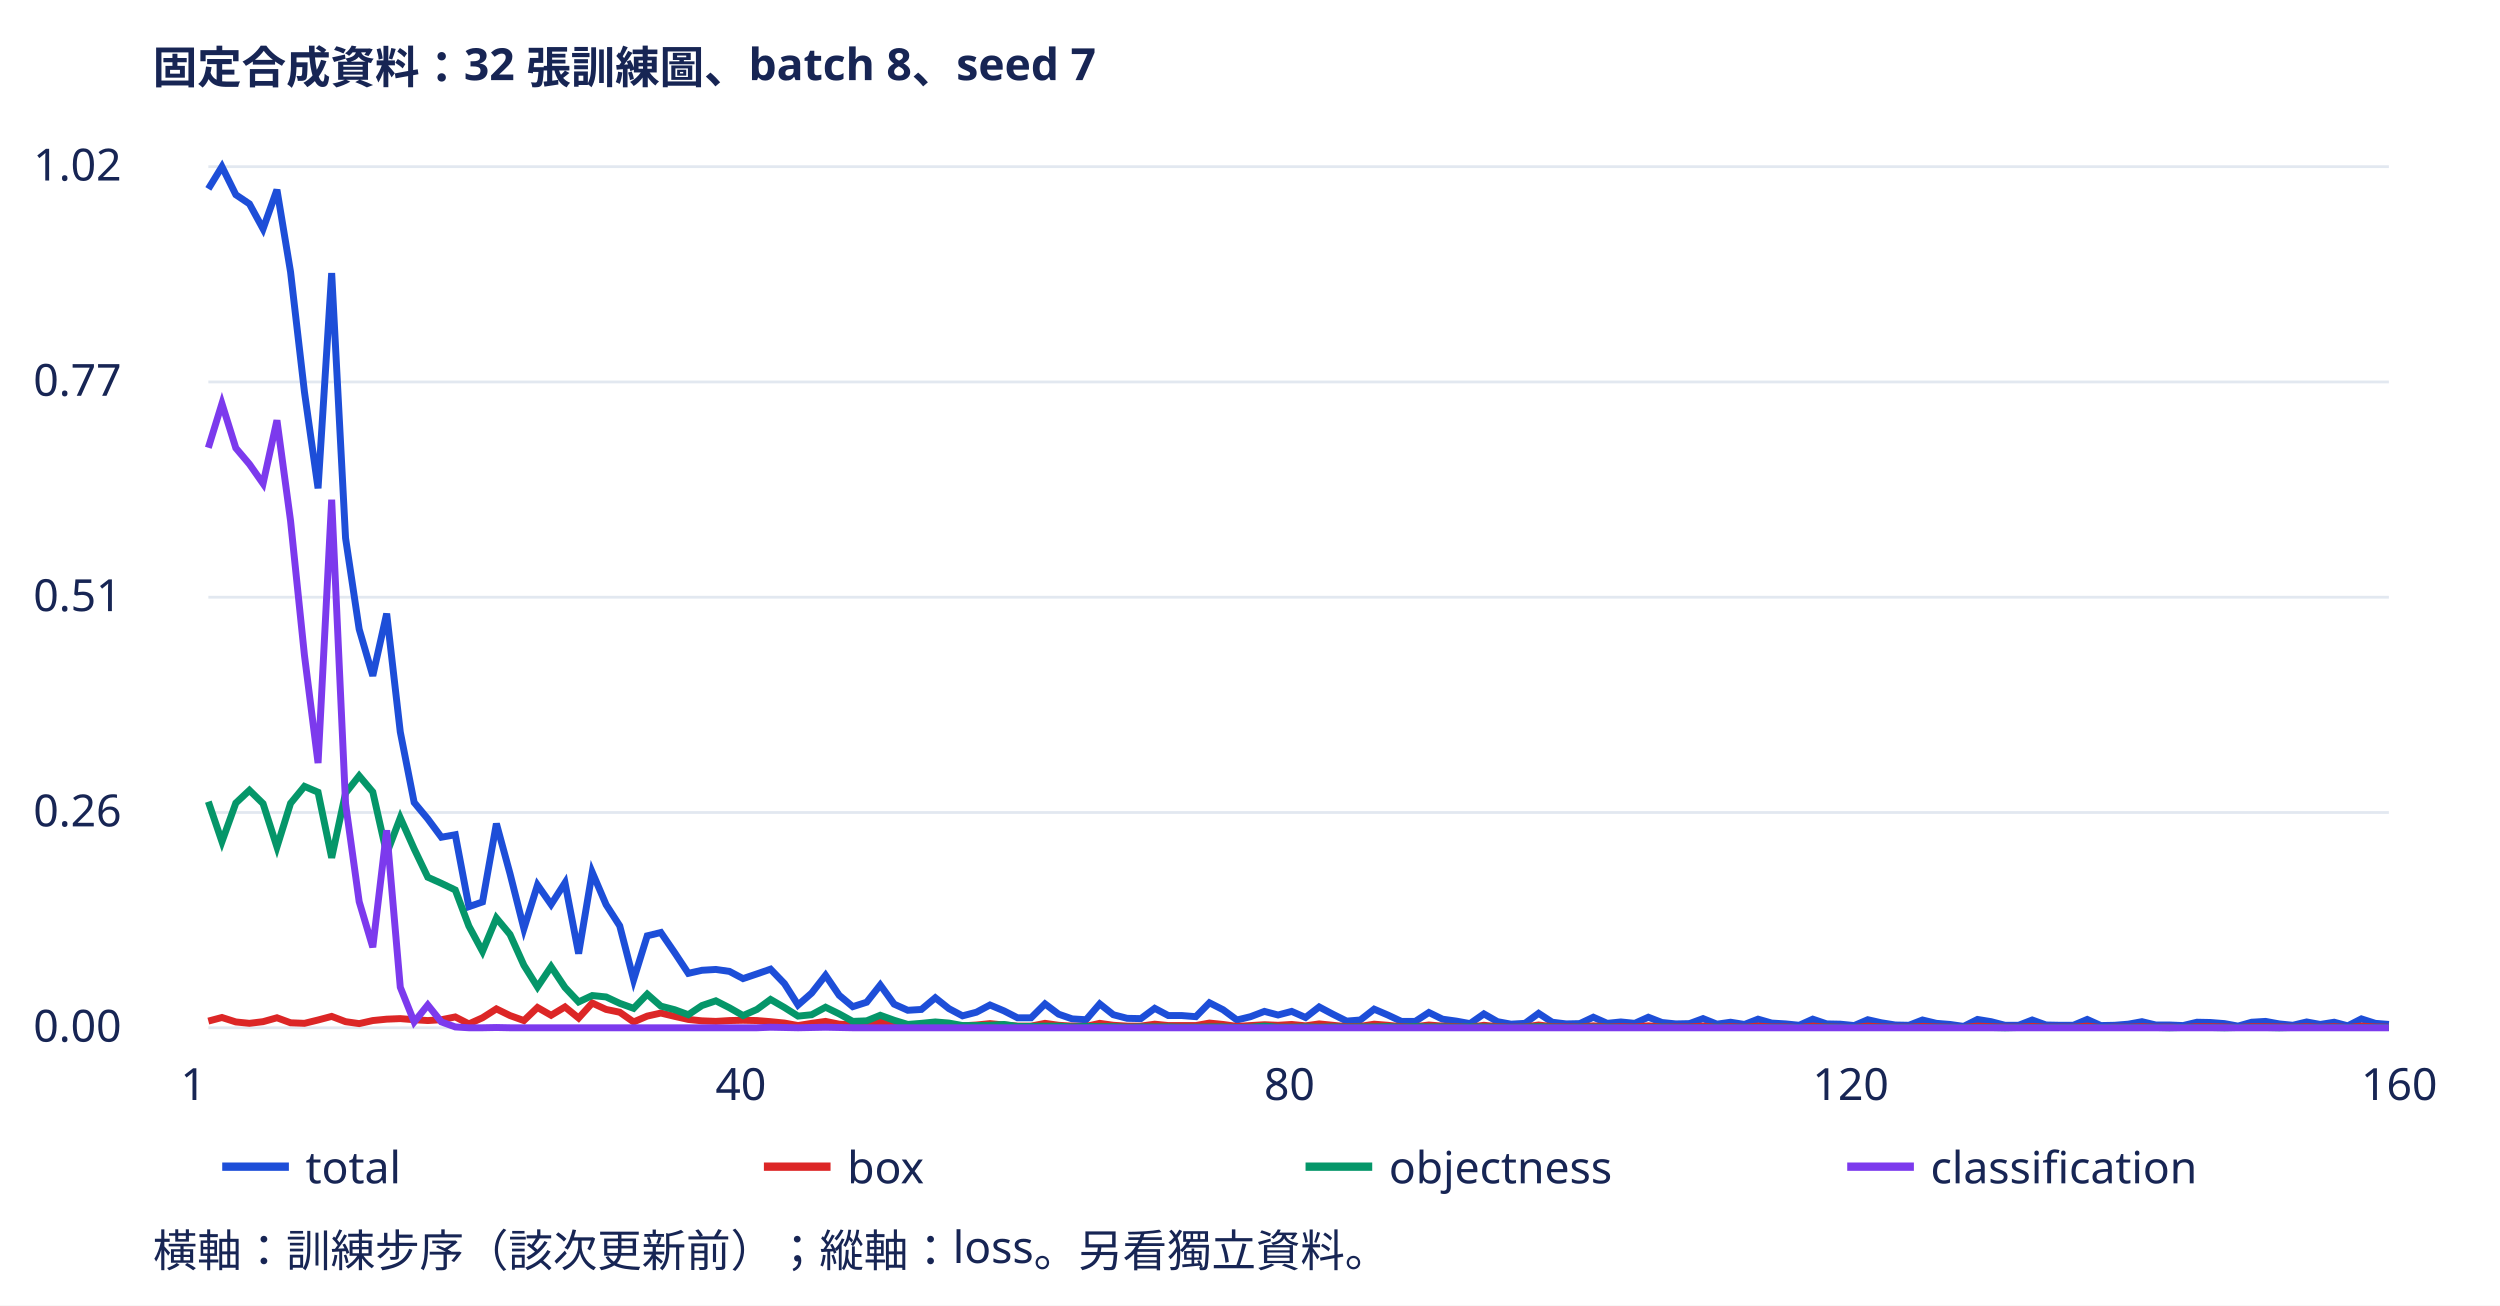
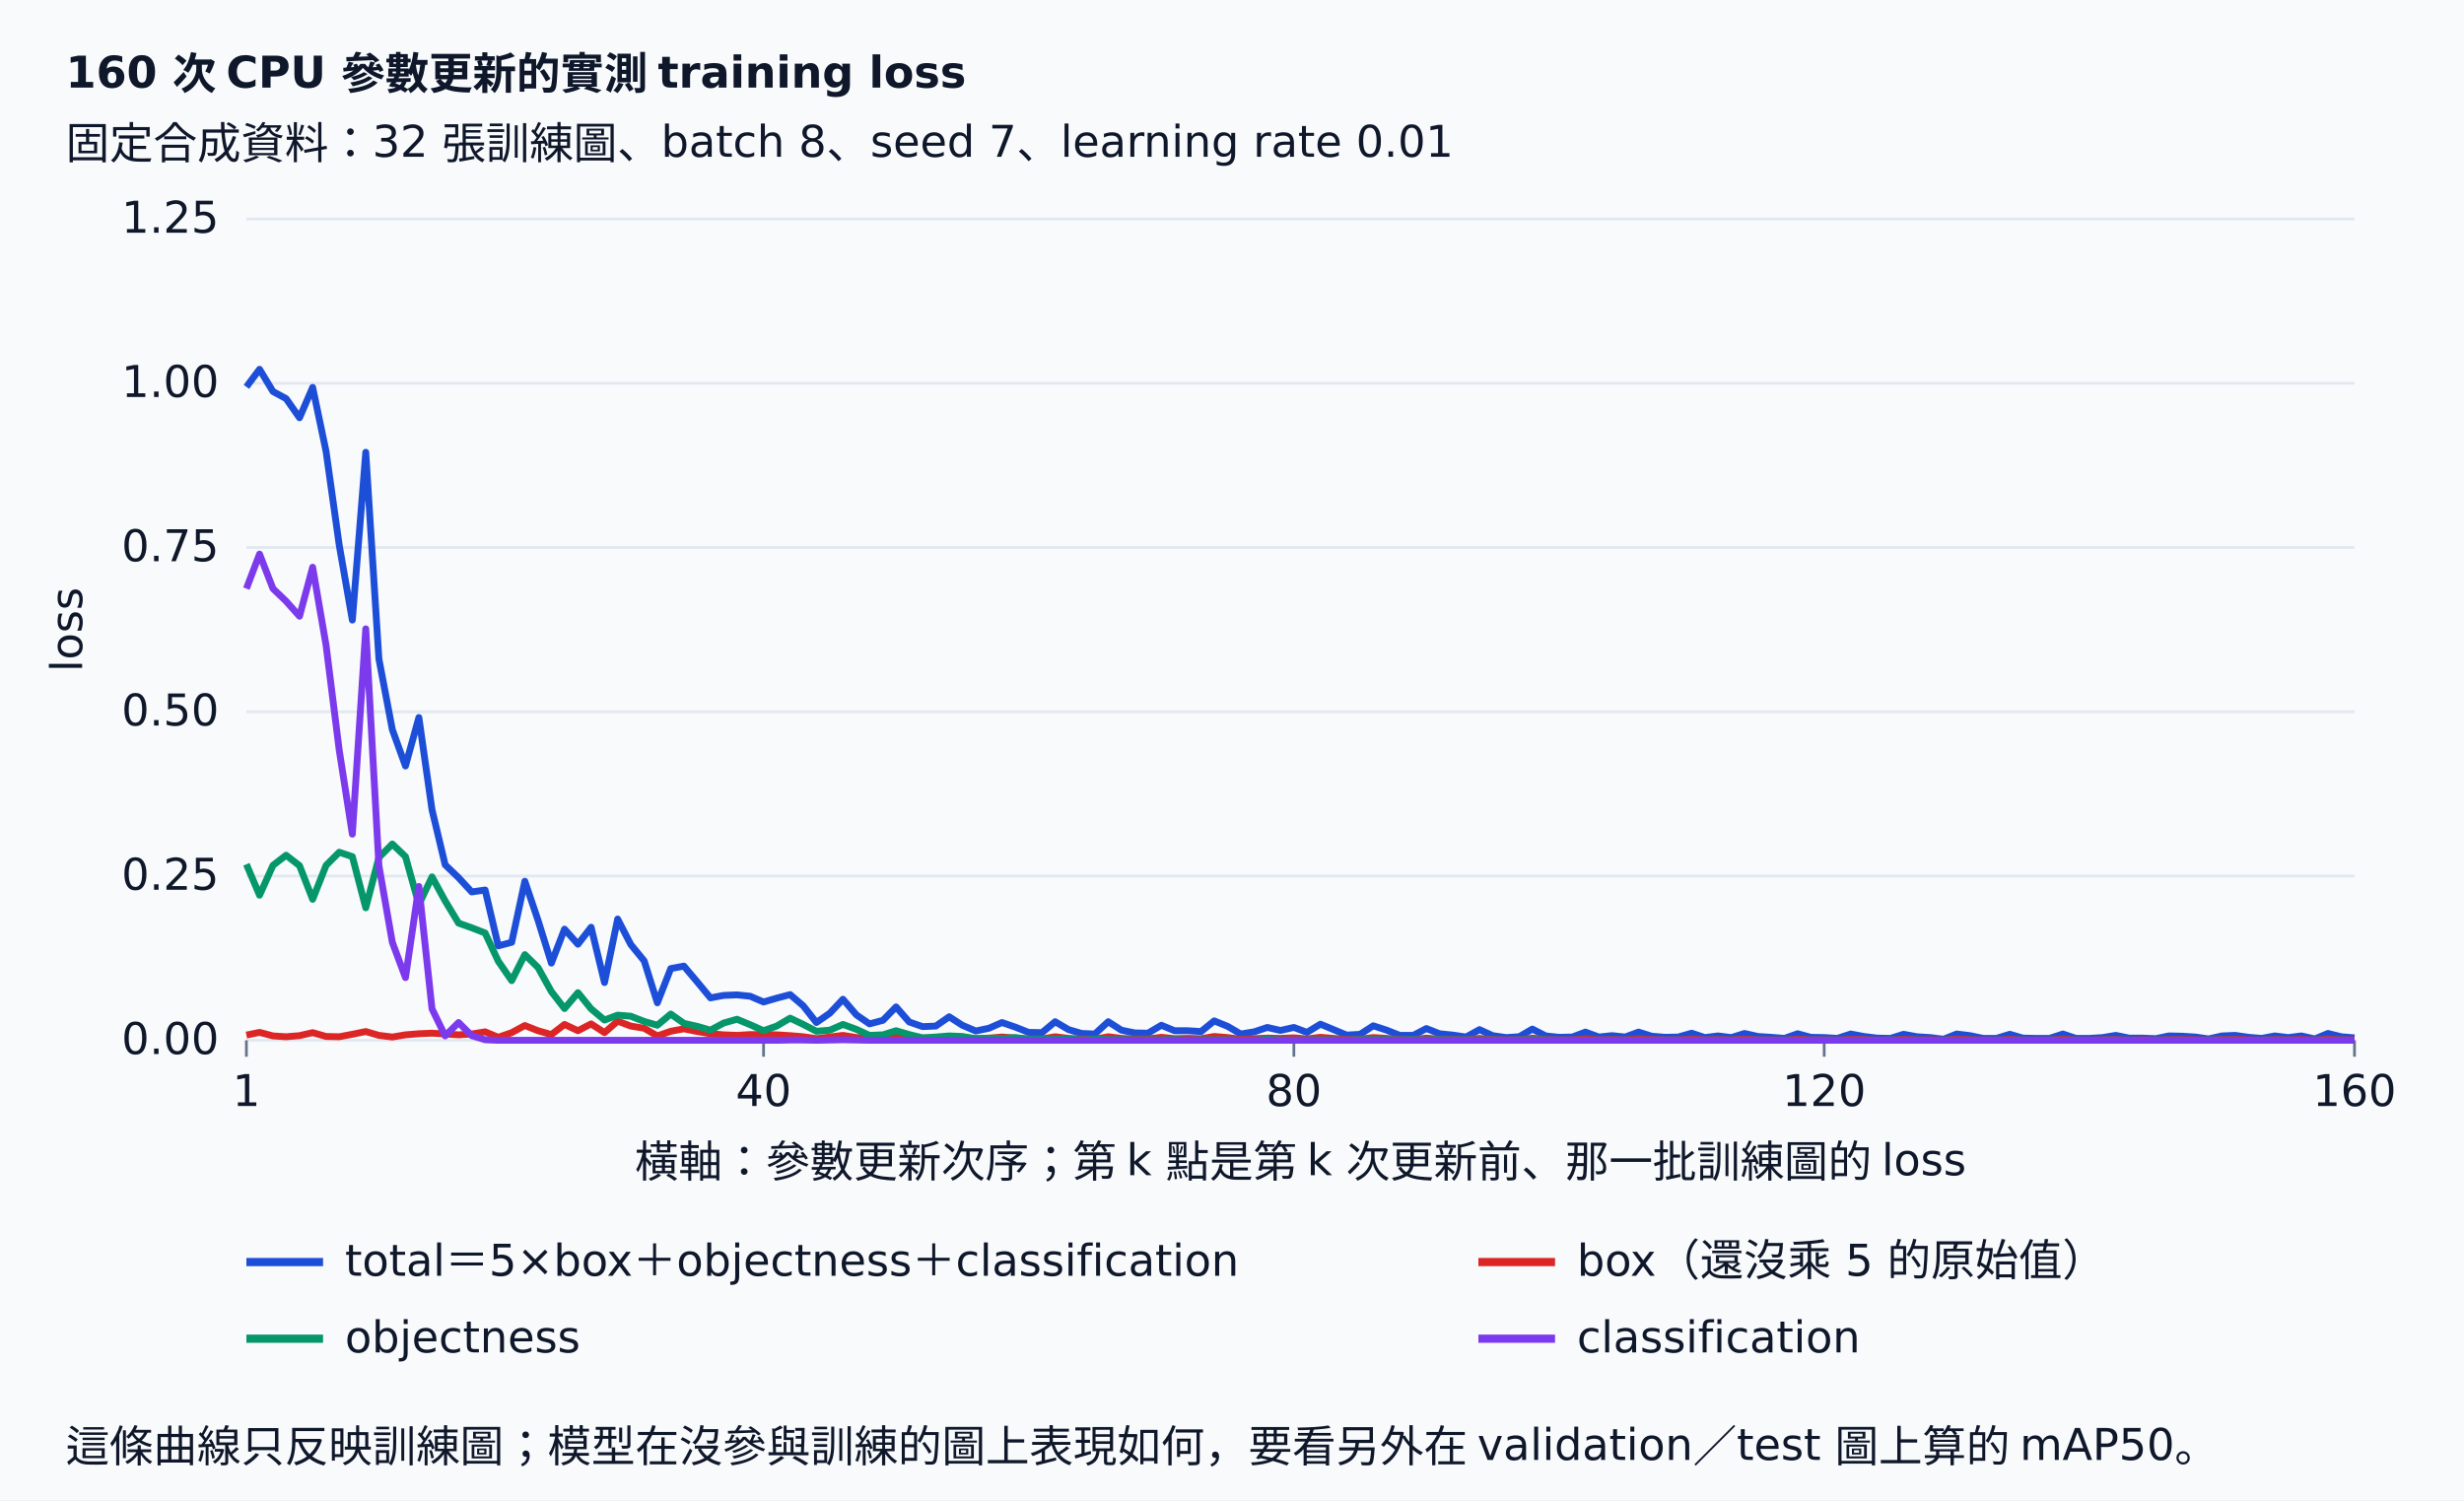
- <svg xmlns="http://www.w3.org/2000/svg" viewBox="0 0 900 470" role="img" aria-labelledby="title desc">
-   <style>text{font-family:system-ui,sans-serif;font-size:16px;fill:#172554}</style>
-   <rect width="900" height="470" fill="white" />
-   <text x="55" y="30" font-weight="bold">固定合成資料：32 張訓練圖、batch 8、seed 7</text>
-   <path d="M75 370.0H860" stroke="#e2e8f0" />
-   <text x="12" y="375.0">0.00</text>
-   <path d="M75 292.5H860" stroke="#e2e8f0" />
-   <text x="12" y="297.5">0.26</text>
-   <path d="M75 215.0H860" stroke="#e2e8f0" />
-   <text x="12" y="220.0">0.51</text>
-   <path d="M75 137.5H860" stroke="#e2e8f0" />
-   <text x="12" y="142.5">0.77</text>
-   <path d="M75 60.0H860" stroke="#e2e8f0" />
-   <text x="12" y="65.0">1.02</text>
-   <polyline points="75.0,68.0 79.9,60.0 84.9,70.1 89.8,73.4 94.7,82.4 99.7,68.3 104.6,97.9 109.6,141.1 114.5,175.8 119.4,98.3 124.4,193.7 129.3,226.5 134.2,243.3 139.2,220.9 144.1,263.5 149.1,288.9 154.0,294.8 158.9,301.4 163.9,300.5 168.8,326.4 173.7,324.7 178.7,296.5 183.6,314.5 188.6,334.3 193.5,318.6 198.4,325.6 203.4,317.8 208.3,343.3 213.2,314.0 218.2,325.7 223.1,333.3 228.1,352.7 233.0,336.9 237.9,335.7 242.9,343.0 247.8,350.4 252.7,349.3 257.7,349.0 262.6,349.7 267.5,352.3 272.5,350.6 277.4,348.9 282.4,354.1 287.3,361.8 292.2,357.5 297.2,351.1 302.1,358.3 307.0,362.4 312.0,360.8 316.9,354.6 321.9,361.5 326.8,363.7 331.7,363.4 336.7,359.2 341.6,363.1 346.5,365.7 351.5,364.4 356.4,361.8 361.4,363.9 366.3,366.4 371.2,366.4 376.2,361.4 381.1,365.1 386.0,366.8 391.0,367.1 395.9,361.4 400.8,365.3 405.8,366.6 410.7,366.7 415.7,363.0 420.6,365.6 425.5,365.6 430.5,366.0 435.4,361.0 440.3,363.5 445.3,367.2 450.2,366.0 455.2,364.1 460.1,365.4 465.0,364.1 470.0,366.3 474.9,362.5 479.8,365.1 484.8,367.6 489.7,367.2 494.7,363.3 499.6,365.4 504.5,367.7 509.5,367.7 514.4,364.5 519.3,366.9 524.3,367.6 529.2,368.5 534.2,365.0 539.1,367.8 544.0,368.7 549.0,368.4 553.9,364.8 558.8,368.0 563.8,368.6 568.7,368.5 573.6,366.2 578.6,368.4 583.5,367.9 588.5,368.4 593.4,366.2 598.3,368.1 603.3,368.6 608.2,368.5 613.1,366.7 618.1,368.7 623.0,368.0 628.0,368.8 632.9,366.9 637.8,368.3 642.8,368.6 647.7,369.1 652.6,366.9 657.6,368.6 662.5,368.7 667.5,369.2 672.4,367.1 677.3,368.2 682.3,369.0 687.2,369.1 692.1,367.2 697.1,368.4 702.0,368.8 706.9,369.5 711.9,367.0 716.8,367.8 721.8,369.1 726.7,369.1 731.6,367.2 736.6,369.0 741.5,369.1 746.4,369.1 751.4,367.0 756.3,369.2 761.3,369.1 766.2,368.7 771.1,367.8 776.1,369.0 781.0,369.0 785.9,369.2 790.9,368.0 795.8,368.1 800.8,368.5 805.7,369.4 810.6,368.0 815.6,367.7 820.5,368.6 825.4,369.1 830.4,367.9 835.3,368.8 840.3,368.0 845.2,369.3 850.1,366.8 855.1,368.4 860.0,368.8" fill="none" stroke="#1d4ed8" stroke-width="2.5" />
-   <polyline points="75.0,367.6 79.9,366.3 84.9,367.9 89.8,368.4 94.7,367.8 99.7,366.4 104.6,368.2 109.6,368.4 114.5,367.2 119.4,365.9 124.4,367.8 129.3,368.5 134.2,367.4 139.2,366.9 144.1,366.7 149.1,367.1 154.0,367.4 158.9,367.1 163.9,366.1 168.8,368.6 173.7,366.4 178.7,363.2 183.6,365.6 188.6,367.4 193.5,362.7 198.4,365.5 203.4,362.5 208.3,366.5 213.2,361.1 218.2,363.4 223.1,364.4 228.1,367.9 233.0,365.8 237.9,364.7 242.9,365.9 247.8,367.0 252.7,367.5 257.7,367.7 262.6,367.4 267.5,367.3 272.5,367.4 277.4,367.8 282.4,368.3 287.3,369.2 292.2,368.4 297.2,367.7 302.1,368.7 307.0,368.9 312.0,368.7 316.9,367.8 321.9,368.8 326.8,369.0 331.7,369.0 336.7,368.2 341.6,369.0 346.5,369.3 351.5,369.0 356.4,368.5 361.4,369.0 366.3,369.4 371.2,369.4 376.2,368.4 381.1,369.1 386.0,369.4 391.0,369.5 395.9,368.4 400.8,369.1 405.8,369.4 410.7,369.4 415.7,368.7 420.6,369.2 425.5,369.2 430.5,369.2 435.4,368.3 440.3,368.8 445.3,369.5 450.2,369.2 455.2,368.9 460.1,369.1 465.0,368.8 470.0,369.3 474.9,368.6 479.8,369.1 484.8,369.6 489.7,369.5 494.7,368.7 499.6,369.1 504.5,369.6 509.5,369.6 514.4,369.0 519.3,369.4 524.3,369.6 529.2,369.8 534.2,369.1 539.1,369.6 544.0,369.8 549.0,369.7 553.9,369.0 558.8,369.6 563.8,369.7 568.7,369.7 573.6,369.3 578.6,369.7 583.5,369.6 588.5,369.7 593.4,369.3 598.3,369.7 603.3,369.7 608.2,369.7 613.1,369.4 618.1,369.8 623.0,369.6 628.0,369.8 632.9,369.4 637.8,369.7 642.8,369.7 647.7,369.9 652.6,369.4 657.6,369.7 662.5,369.8 667.5,369.9 672.4,369.4 677.3,369.7 682.3,369.8 687.2,369.8 692.1,369.5 697.1,369.7 702.0,369.8 706.9,369.9 711.9,369.4 716.8,369.6 721.8,369.8 726.7,369.8 731.6,369.5 736.6,369.8 741.5,369.8 746.4,369.8 751.4,369.4 756.3,369.9 761.3,369.8 766.2,369.8 771.1,369.6 776.1,369.8 781.0,369.8 785.9,369.9 790.9,369.6 795.8,369.6 800.8,369.7 805.7,369.9 810.6,369.6 815.6,369.6 820.5,369.7 825.4,369.8 830.4,369.6 835.3,369.8 840.3,369.6 845.2,369.9 850.1,369.4 855.1,369.7 860.0,369.8" fill="none" stroke="#dc2626" stroke-width="2.5" />
-   <polyline points="75.0,288.6 79.9,303.0 84.9,289.1 89.8,284.5 94.7,289.3 99.7,304.9 104.6,289.2 109.6,283.1 114.5,285.2 119.4,308.8 124.4,285.5 129.3,279.3 134.2,285.1 139.2,307.3 144.1,294.4 149.1,305.6 154.0,315.8 158.9,318.0 163.9,320.4 168.8,333.4 173.7,342.5 178.7,330.5 183.6,336.4 188.6,347.5 193.5,355.3 198.4,348.0 203.4,355.5 208.3,360.7 213.2,358.4 218.2,358.9 223.1,361.2 228.1,363.0 233.0,357.9 237.9,362.2 242.9,363.5 247.8,365.3 252.7,362.0 257.7,360.3 262.6,362.8 267.5,365.6 272.5,363.4 277.4,359.8 282.4,362.7 287.3,365.8 292.2,365.3 297.2,362.6 302.1,365.0 307.0,367.7 312.0,367.5 316.9,365.5 321.9,367.3 326.8,368.8 331.7,368.4 336.7,367.9 341.6,368.3 346.5,369.2 351.5,369.2 356.4,369.1 361.4,368.8 366.3,369.5 371.2,369.5 376.2,369.4 381.1,369.4 386.0,369.7 391.0,369.5 395.9,369.6 400.8,369.6 405.8,369.8 410.7,369.7 415.7,369.7 420.6,369.7 425.5,369.8 430.5,369.8 435.4,369.7 440.3,369.7 445.3,369.9 450.2,369.8 455.2,369.4 460.1,369.8 465.0,369.8 470.0,369.7 474.9,369.8 479.8,369.7 484.8,369.8 489.7,369.7 494.7,369.7 499.6,369.6 504.5,369.8 509.5,369.6 514.4,369.7 519.3,369.7 524.3,369.8 529.2,369.7 534.2,369.7 539.1,369.8 544.0,369.9 549.0,369.8 553.9,369.6 558.8,369.8 563.8,369.9 568.7,369.8 573.6,369.8 578.6,369.8 583.5,369.9 588.5,369.9 593.4,369.9 598.3,369.8 603.3,369.9 608.2,369.9 613.1,369.9 618.1,369.8 623.0,369.9 628.0,369.9 632.9,369.9 637.8,369.9 642.8,369.9 647.7,369.9 652.6,369.9 657.6,369.8 662.5,369.9 667.5,369.9 672.4,369.9 677.3,369.9 682.3,369.9 687.2,369.9 692.1,369.9 697.1,369.9 702.0,369.9 706.9,369.9 711.9,369.9 716.8,369.9 721.8,370.0 726.7,369.9 731.6,369.9 736.6,369.9 741.5,369.9 746.4,369.9 751.4,369.9 756.3,369.9 761.3,369.9 766.2,369.9 771.1,369.9 776.1,369.9 781.0,370.0 785.9,369.9 790.9,369.9 795.8,369.9 800.8,370.0 805.7,369.9 810.6,369.9 815.6,369.9 820.5,370.0 825.4,369.9 830.4,369.9 835.3,369.9 840.3,369.9 845.2,369.9 850.1,369.9 855.1,369.9 860.0,369.9" fill="none" stroke="#059669" stroke-width="2.5" />
-   <polyline points="75.0,161.2 79.9,145.3 84.9,161.3 89.8,167.1 94.7,174.1 99.7,151.3 104.6,187.5 109.6,235.9 114.5,274.7 119.4,179.9 124.4,289.3 129.3,324.6 134.2,341.0 139.2,298.9 144.1,355.4 149.1,367.9 154.0,361.8 158.9,367.9 163.9,369.7 168.8,370.0 173.7,370.0 178.7,369.9 183.6,370.0 188.6,370.0 193.5,370.0 198.4,370.0 203.4,370.0 208.3,370.0 213.2,370.0 218.2,370.0 223.1,370.0 228.1,370.0 233.0,370.0 237.9,370.0 242.9,370.0 247.8,370.0 252.7,370.0 257.7,370.0 262.6,370.0 267.5,370.0 272.5,370.0 277.4,369.8 282.4,369.9 287.3,370.0 292.2,369.9 297.2,369.8 302.1,369.9 307.0,370.0 312.0,370.0 316.9,370.0 321.9,370.0 326.8,370.0 331.7,370.0 336.7,370.0 341.6,370.0 346.5,370.0 351.5,370.0 356.4,370.0 361.4,370.0 366.3,370.0 371.2,370.0 376.2,370.0 381.1,370.0 386.0,370.0 391.0,370.0 395.9,370.0 400.8,370.0 405.8,370.0 410.7,370.0 415.7,370.0 420.6,370.0 425.5,370.0 430.5,370.0 435.4,370.0 440.3,370.0 445.3,370.0 450.2,370.0 455.2,370.0 460.1,370.0 465.0,370.0 470.0,370.0 474.9,370.0 479.8,370.0 484.8,370.0 489.7,370.0 494.7,370.0 499.6,370.0 504.5,370.0 509.5,370.0 514.4,370.0 519.3,370.0 524.3,370.0 529.2,370.0 534.2,370.0 539.1,370.0 544.0,370.0 549.0,370.0 553.9,370.0 558.8,370.0 563.8,370.0 568.7,370.0 573.6,370.0 578.6,370.0 583.5,370.0 588.5,370.0 593.4,370.0 598.3,370.0 603.3,370.0 608.2,370.0 613.1,370.0 618.1,370.0 623.0,370.0 628.0,370.0 632.9,370.0 637.8,370.0 642.8,370.0 647.7,370.0 652.6,370.0 657.6,370.0 662.5,370.0 667.5,370.0 672.4,370.0 677.3,370.0 682.3,370.0 687.2,370.0 692.1,370.0 697.1,370.0 702.0,370.0 706.9,370.0 711.9,370.0 716.8,370.0 721.8,370.0 726.7,370.0 731.6,370.0 736.6,370.0 741.5,370.0 746.4,370.0 751.4,370.0 756.3,370.0 761.3,370.0 766.2,370.0 771.1,370.0 776.1,370.0 781.0,370.0 785.9,370.0 790.9,370.0 795.8,370.0 800.8,370.0 805.7,370.0 810.6,370.0 815.6,370.0 820.5,370.0 825.4,370.0 830.4,370.0 835.3,370.0 840.3,370.0 845.2,370.0 850.1,370.0 855.1,370.0 860.0,370.0" fill="none" stroke="#7c3aed" stroke-width="2.5" />
-   <text x="65.0" y="396">1</text>
-   <text x="257.547" y="396">40</text>
-   <text x="455.031" y="396">80</text>
-   <text x="652.516" y="396">120</text>
-   <text x="850.0" y="396">160</text>
-   <path d="M80 420h24" stroke="#1d4ed8" stroke-width="3" />
-   <text x="110" y="426">total</text>
-   <path d="M275 420h24" stroke="#dc2626" stroke-width="3" />
-   <text x="305" y="426">box</text>
-   <path d="M470 420h24" stroke="#059669" stroke-width="3" />
-   <text x="500" y="426">objectness</text>
-   <path d="M665 420h24" stroke="#7c3aed" stroke-width="3" />
-   <text x="695" y="426">classification</text>
-   <text x="55" y="456">橫軸：訓練步序（該次更新前）；縱軸：loss。另看獨立資料。</text>
+ <svg xmlns="http://www.w3.org/2000/svg" viewBox="0 0 900 548" font-size="16" role="img" aria-labelledby="title desc">
+   <style>text{font-family:'Noto Sans TC', 'PingFang TC', 'Microsoft JhengHei', 'Heiti TC', 'DejaVu Sans', sans-serif;fill:#0f172a}</style>
+   <rect width="900" height="548" fill="#f8fafc" />
+   <text x="24" y="32" font-weight="bold">160 次 CPU 參數更新的實測 training loss</text>
+   <text x="24" y="58">固定合成資料：32 張訓練圖、batch 8、seed 7、learning rate 0.01</text>
+   <path d="M90 380.0H860" stroke="#e2e8f0" />
+   <text x="80" y="385.0" text-anchor="end">0.00</text>
+   <path d="M90 320.0H860" stroke="#e2e8f0" />
+   <text x="80" y="325.0" text-anchor="end">0.25</text>
+   <path d="M90 260.0H860" stroke="#e2e8f0" />
+   <text x="80" y="265.0" text-anchor="end">0.50</text>
+   <path d="M90 200.0H860" stroke="#e2e8f0" />
+   <text x="80" y="205.0" text-anchor="end">0.75</text>
+   <path d="M90 140.0H860" stroke="#e2e8f0" />
+   <text x="80" y="145.0" text-anchor="end">1.00</text>
+   <path d="M90 80.0H860" stroke="#e2e8f0" />
+   <text x="80" y="85.0" text-anchor="end">1.25</text>
+   <text x="30" y="230" text-anchor="middle" transform="rotate(-90 30 230)">loss</text>
+   <path d="M90.0 380v6" stroke="#64748b" />
+   <text x="90.0" y="404" text-anchor="middle">1</text>
+   <path d="M278.9 380v6" stroke="#64748b" />
+   <text x="278.9" y="404" text-anchor="middle">40</text>
+   <path d="M472.6 380v6" stroke="#64748b" />
+   <text x="472.6" y="404" text-anchor="middle">80</text>
+   <path d="M666.3 380v6" stroke="#64748b" />
+   <text x="666.3" y="404" text-anchor="middle">120</text>
+   <path d="M860.0 380v6" stroke="#64748b" />
+   <text x="860.0" y="404" text-anchor="middle">160</text>
+   <polyline points="90.0,141.3 94.8,134.9 99.7,143.0 104.5,145.6 109.4,152.6 114.2,141.5 119.1,164.9 123.9,199.1 128.7,226.5 133.6,165.2 138.4,240.7 143.3,266.5 148.1,279.8 153.0,262.1 157.8,295.8 162.6,315.9 167.5,320.6 172.3,325.8 177.2,325.1 182.0,345.5 186.9,344.2 191.7,321.9 196.5,336.1 201.4,351.8 206.2,339.4 211.1,344.9 215.9,338.7 220.8,358.9 225.6,335.7 230.4,345.0 235.3,351.0 240.1,366.3 245.0,353.8 249.8,352.9 254.7,358.7 259.5,364.5 264.3,363.6 269.2,363.4 274.0,363.9 278.9,366.0 283.7,364.6 288.6,363.3 293.4,367.4 298.2,373.5 303.1,370.1 307.9,365.0 312.8,370.7 317.6,374.0 322.5,372.7 327.3,367.8 332.1,373.3 337.0,375.0 341.8,374.8 346.7,371.4 351.5,374.5 356.4,376.6 361.2,375.6 366.0,373.5 370.9,375.2 375.7,377.1 380.6,377.2 385.4,373.2 390.3,376.1 395.1,377.5 399.9,377.7 404.8,373.2 409.6,376.3 414.5,377.3 419.3,377.4 424.2,374.5 429.0,376.5 433.8,376.5 438.7,376.8 443.5,372.9 448.4,374.9 453.2,377.7 458.1,376.9 462.9,375.3 467.7,376.4 472.6,375.3 477.4,377.1 482.3,374.1 487.1,376.1 491.9,378.1 496.8,377.8 501.6,374.7 506.5,376.3 511.3,378.2 516.2,378.2 521.0,375.7 525.8,377.6 530.7,378.1 535.5,378.8 540.4,376.1 545.2,378.3 550.1,379.0 554.9,378.7 559.7,375.9 564.6,378.4 569.4,378.9 574.3,378.8 579.1,377.0 584.0,378.8 588.8,378.3 593.6,378.8 598.5,377.0 603.3,378.5 608.2,378.9 613.0,378.8 617.9,377.4 622.7,379.0 627.5,378.4 632.4,379.0 637.2,377.5 642.1,378.6 646.9,378.9 651.8,379.3 656.6,377.6 661.4,378.9 666.3,379.0 671.1,379.3 676.0,377.7 680.8,378.6 685.7,379.2 690.5,379.3 695.3,377.8 700.2,378.7 705.0,379.0 709.9,379.6 714.7,377.7 719.6,378.3 724.4,379.3 729.2,379.3 734.1,377.8 738.9,379.2 743.8,379.3 748.6,379.3 753.5,377.7 758.3,379.3 763.1,379.3 768.0,379.0 772.8,378.2 777.7,379.2 782.5,379.2 787.4,379.4 792.2,378.4 797.0,378.5 801.9,378.8 806.7,379.5 811.6,378.4 816.4,378.2 821.3,378.9 826.1,379.3 830.9,378.4 835.8,379.0 840.6,378.4 845.5,379.5 850.3,377.5 855.2,378.7 860.0,379.1" fill="none" stroke="#1d4ed8" stroke-width="2.5" stroke-linejoin="round" />
+   <polyline points="90.0,378.1 94.8,377.1 99.7,378.4 104.5,378.7 109.4,378.3 114.2,377.2 119.1,378.6 123.9,378.7 128.7,377.8 133.6,376.8 138.4,378.2 143.3,378.8 148.1,378.0 153.0,377.6 157.8,377.4 162.6,377.7 167.5,378.0 172.3,377.7 177.2,376.9 182.0,378.9 186.9,377.2 191.7,374.6 196.5,376.5 201.4,377.9 206.2,374.2 211.1,376.5 215.9,374.0 220.8,377.2 225.6,373.0 230.4,374.8 235.3,375.6 240.1,378.4 245.0,376.7 249.8,375.8 254.7,376.8 259.5,377.6 264.3,378.0 269.2,378.2 274.0,377.9 278.9,377.9 283.7,378.0 288.6,378.3 293.4,378.7 298.2,379.4 303.1,378.8 307.9,378.2 312.8,379.0 317.6,379.2 322.5,378.9 327.3,378.3 332.1,379.1 337.0,379.2 341.8,379.2 346.7,378.6 351.5,379.2 356.4,379.4 361.2,379.2 366.0,378.8 370.9,379.2 375.7,379.5 380.6,379.5 385.4,378.7 390.3,379.3 395.1,379.5 399.9,379.6 404.8,378.7 409.6,379.3 414.5,379.5 419.3,379.5 424.2,378.9 429.0,379.4 433.8,379.3 438.7,379.4 443.5,378.6 448.4,379.0 453.2,379.6 458.1,379.4 462.9,379.2 467.7,379.3 472.6,379.1 477.4,379.5 482.3,378.9 487.1,379.3 491.9,379.7 496.8,379.6 501.6,379.0 506.5,379.3 511.3,379.7 516.2,379.7 521.0,379.2 525.8,379.6 530.7,379.7 535.5,379.8 540.4,379.3 545.2,379.7 550.1,379.8 554.9,379.8 559.7,379.2 564.6,379.7 569.4,379.8 574.3,379.8 579.1,379.4 584.0,379.8 588.8,379.7 593.6,379.8 598.5,379.4 603.3,379.7 608.2,379.8 613.0,379.8 617.9,379.5 622.7,379.8 627.5,379.7 632.4,379.8 637.2,379.5 642.1,379.8 646.9,379.8 651.8,379.9 656.6,379.5 661.4,379.8 666.3,379.8 671.1,379.9 676.0,379.6 680.8,379.7 685.7,379.9 690.5,379.9 695.3,379.6 700.2,379.8 705.0,379.8 709.9,379.9 714.7,379.5 719.6,379.7 724.4,379.9 729.2,379.9 734.1,379.6 738.9,379.9 743.8,379.9 748.6,379.9 753.5,379.5 758.3,379.9 763.1,379.9 768.0,379.8 772.8,379.7 777.7,379.9 782.5,379.8 787.4,379.9 792.2,379.7 797.0,379.7 801.9,379.8 806.7,379.9 811.6,379.7 816.4,379.6 821.3,379.8 826.1,379.9 830.9,379.7 835.8,379.8 840.6,379.7 845.5,379.9 850.3,379.5 855.2,379.8 860.0,379.8" fill="none" stroke="#dc2626" stroke-width="2.5" stroke-linejoin="round" />
+   <polyline points="90.0,315.7 94.8,327.0 99.7,316.1 104.5,312.4 109.4,316.2 114.2,328.5 119.1,316.1 123.9,311.3 128.7,312.9 133.6,331.6 138.4,313.2 143.3,308.3 148.1,312.9 153.0,330.4 157.8,320.3 162.6,329.1 167.5,337.2 172.3,338.9 177.2,340.8 182.0,351.1 186.9,358.2 191.7,348.7 196.5,353.4 201.4,362.2 206.2,368.4 211.1,362.6 215.9,368.5 220.8,372.6 225.6,370.8 230.4,371.2 235.3,373.1 240.1,374.5 245.0,370.4 249.8,373.8 254.7,374.9 259.5,376.3 264.3,373.7 269.2,372.3 274.0,374.3 278.9,376.5 283.7,374.8 288.6,371.9 293.4,374.2 298.2,376.7 303.1,376.3 307.9,374.2 312.8,376.0 317.6,378.2 322.5,378.0 327.3,376.5 332.1,377.9 337.0,379.1 341.8,378.8 346.7,378.4 351.5,378.6 356.4,379.4 361.2,379.3 366.0,379.3 370.9,379.0 375.7,379.6 380.6,379.6 385.4,379.6 390.3,379.5 395.1,379.8 399.9,379.6 404.8,379.7 409.6,379.7 414.5,379.8 419.3,379.8 424.2,379.8 429.0,379.7 433.8,379.9 438.7,379.8 443.5,379.8 448.4,379.8 453.2,379.9 458.1,379.9 462.9,379.6 467.7,379.8 472.6,379.9 477.4,379.8 482.3,379.8 487.1,379.8 491.9,379.9 496.8,379.7 501.6,379.7 506.5,379.7 511.3,379.8 516.2,379.7 521.0,379.8 525.8,379.7 530.7,379.8 535.5,379.8 540.4,379.8 545.2,379.8 550.1,379.9 554.9,379.8 559.7,379.7 564.6,379.8 569.4,379.9 574.3,379.9 579.1,379.9 584.0,379.9 588.8,379.9 593.6,379.9 598.5,379.9 603.3,379.9 608.2,379.9 613.0,379.9 617.9,379.9 622.7,379.9 627.5,379.9 632.4,379.9 637.2,379.9 642.1,379.9 646.9,379.9 651.8,379.9 656.6,379.9 661.4,379.9 666.3,379.9 671.1,379.9 676.0,379.9 680.8,379.9 685.7,380.0 690.5,379.9 695.3,379.9 700.2,379.9 705.0,380.0 709.9,379.9 714.7,379.9 719.6,379.9 724.4,380.0 729.2,379.9 734.1,379.9 738.9,379.9 743.8,380.0 748.6,379.9 753.5,379.9 758.3,379.9 763.1,380.0 768.0,379.9 772.8,379.9 777.7,379.9 782.5,380.0 787.4,379.9 792.2,379.9 797.0,379.9 801.9,380.0 806.7,379.9 811.6,379.9 816.4,379.9 821.3,380.0 826.1,379.9 830.9,379.9 835.8,379.9 840.6,380.0 845.5,379.9 850.3,379.9 855.2,379.9 860.0,380.0" fill="none" stroke="#059669" stroke-width="2.5" stroke-linejoin="round" />
+   <polyline points="90.0,215.0 94.8,202.4 99.7,215.0 104.5,219.6 109.4,225.1 114.2,207.2 119.1,235.7 123.9,274.0 128.7,304.7 133.6,229.7 138.4,316.2 143.3,344.2 148.1,357.1 153.0,323.8 157.8,368.5 162.6,378.4 167.5,373.5 172.3,378.3 177.2,379.8 182.0,380.0 186.9,380.0 191.7,380.0 196.5,380.0 201.4,380.0 206.2,380.0 211.1,380.0 215.9,380.0 220.8,380.0 225.6,380.0 230.4,380.0 235.3,380.0 240.1,380.0 245.0,380.0 249.8,380.0 254.7,380.0 259.5,380.0 264.3,380.0 269.2,380.0 274.0,380.0 278.9,380.0 283.7,380.0 288.6,379.9 293.4,379.9 298.2,380.0 303.1,379.9 307.9,379.8 312.8,379.9 317.6,380.0 322.5,380.0 327.3,380.0 332.1,380.0 337.0,380.0 341.8,380.0 346.7,380.0 351.5,380.0 356.4,380.0 361.2,380.0 366.0,380.0 370.9,380.0 375.7,380.0 380.6,380.0 385.4,380.0 390.3,380.0 395.1,380.0 399.9,380.0 404.8,380.0 409.6,380.0 414.5,380.0 419.3,380.0 424.2,380.0 429.0,380.0 433.8,380.0 438.7,380.0 443.5,380.0 448.4,380.0 453.2,380.0 458.1,380.0 462.9,380.0 467.7,380.0 472.6,380.0 477.4,380.0 482.3,380.0 487.1,380.0 491.9,380.0 496.8,380.0 501.6,380.0 506.5,380.0 511.3,380.0 516.2,380.0 521.0,380.0 525.8,380.0 530.7,380.0 535.5,380.0 540.4,380.0 545.2,380.0 550.1,380.0 554.9,380.0 559.7,380.0 564.6,380.0 569.4,380.0 574.3,380.0 579.1,380.0 584.0,380.0 588.8,380.0 593.6,380.0 598.5,380.0 603.3,380.0 608.2,380.0 613.0,380.0 617.9,380.0 622.7,380.0 627.5,380.0 632.4,380.0 637.2,380.0 642.1,380.0 646.9,380.0 651.8,380.0 656.6,380.0 661.4,380.0 666.3,380.0 671.1,380.0 676.0,380.0 680.8,380.0 685.7,380.0 690.5,380.0 695.3,380.0 700.2,380.0 705.0,380.0 709.9,380.0 714.7,380.0 719.6,380.0 724.4,380.0 729.2,380.0 734.1,380.0 738.9,380.0 743.8,380.0 748.6,380.0 753.5,380.0 758.3,380.0 763.1,380.0 768.0,380.0 772.8,380.0 777.7,380.0 782.5,380.0 787.4,380.0 792.2,380.0 797.0,380.0 801.9,380.0 806.7,380.0 811.6,380.0 816.4,380.0 821.3,380.0 826.1,380.0 830.9,380.0 835.8,380.0 840.6,380.0 845.5,380.0 850.3,380.0 855.2,380.0 860.0,380.0" fill="none" stroke="#7c3aed" stroke-width="2.5" stroke-linejoin="round" />
+   <text x="475" y="430" text-anchor="middle">橫軸：參數更新次序；第 k 點是第 k 次更新前、那一批訓練圖的 loss</text>
+   <path d="M90 461h28" stroke="#1d4ed8" stroke-width="3" />
+   <text x="126" y="466">total＝5×box＋objectness＋classification</text>
+   <path d="M540 461h28" stroke="#dc2626" stroke-width="3" />
+   <text x="576" y="466">box（還沒乘 5 的原始值）</text>
+   <path d="M90 489h28" stroke="#059669" stroke-width="3" />
+   <text x="126" y="494">objectness</text>
+   <path d="M540 489h28" stroke="#7c3aed" stroke-width="3" />
+   <text x="576" y="494">classification</text>
+   <text x="24" y="534">這條曲線只反映訓練圖；模型在沒參與訓練的圖上表現如何，要看另外在 validation／test 圖上算的 mAP50。</text>
</svg>
